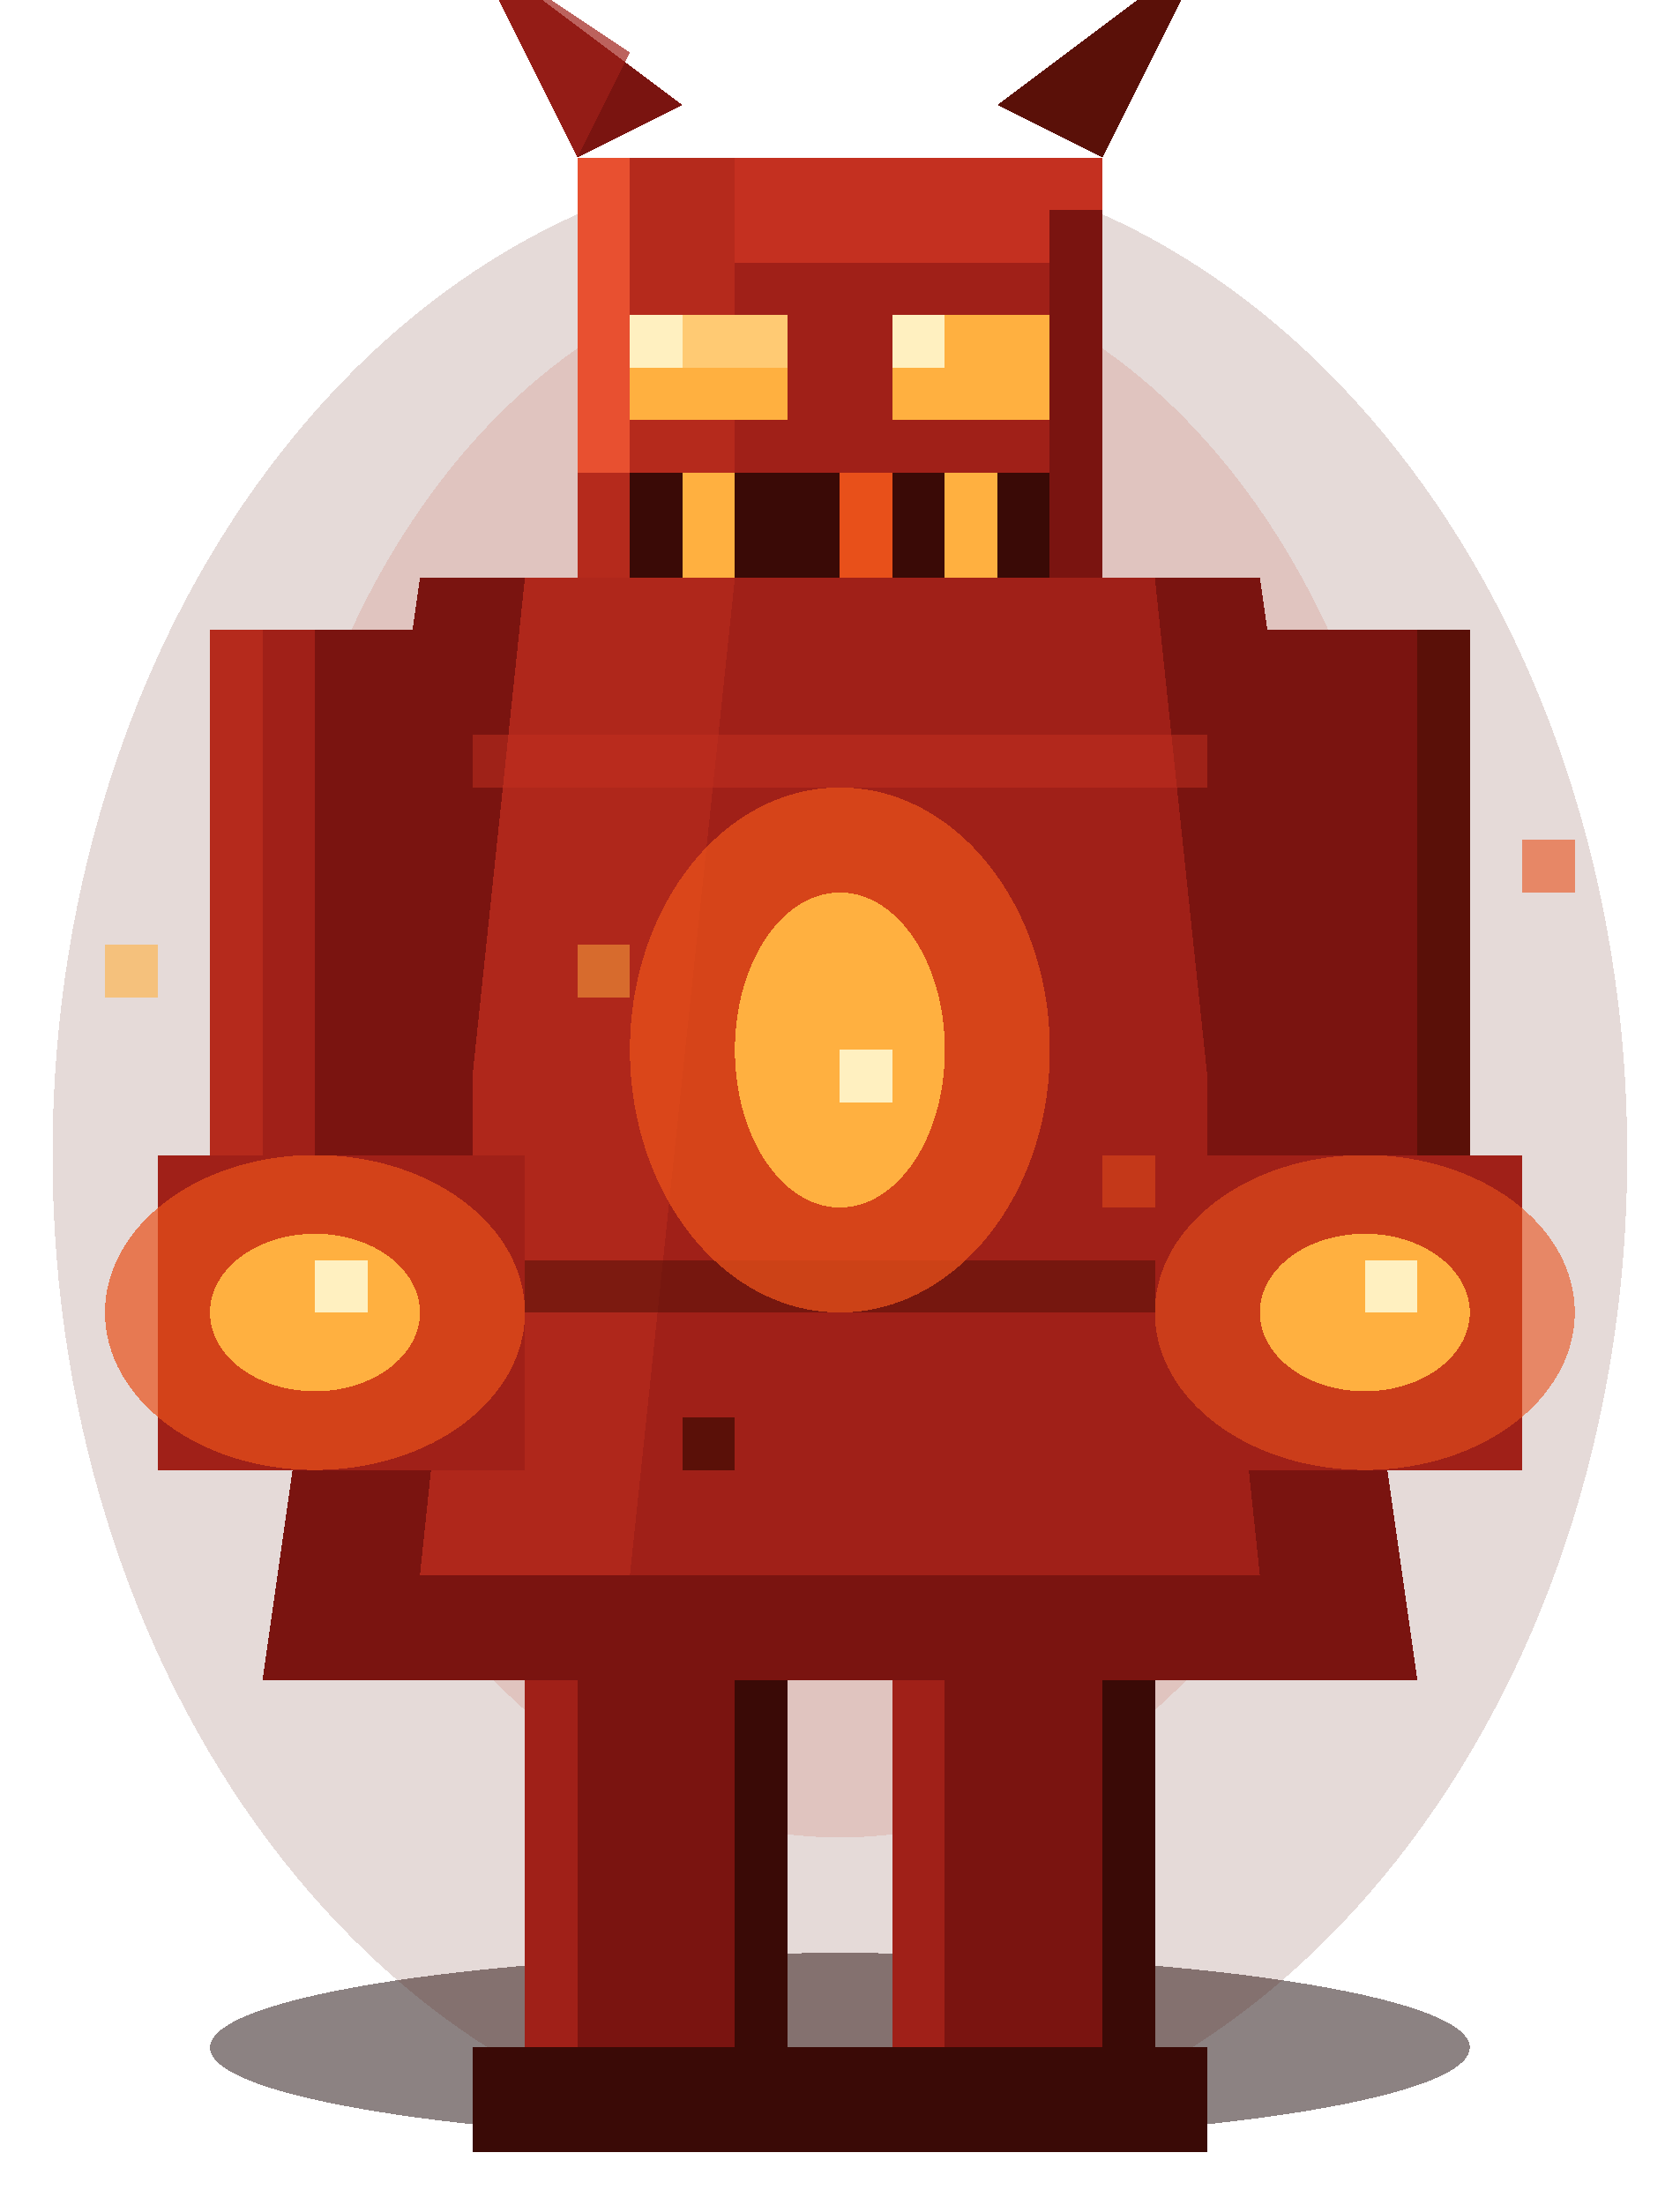
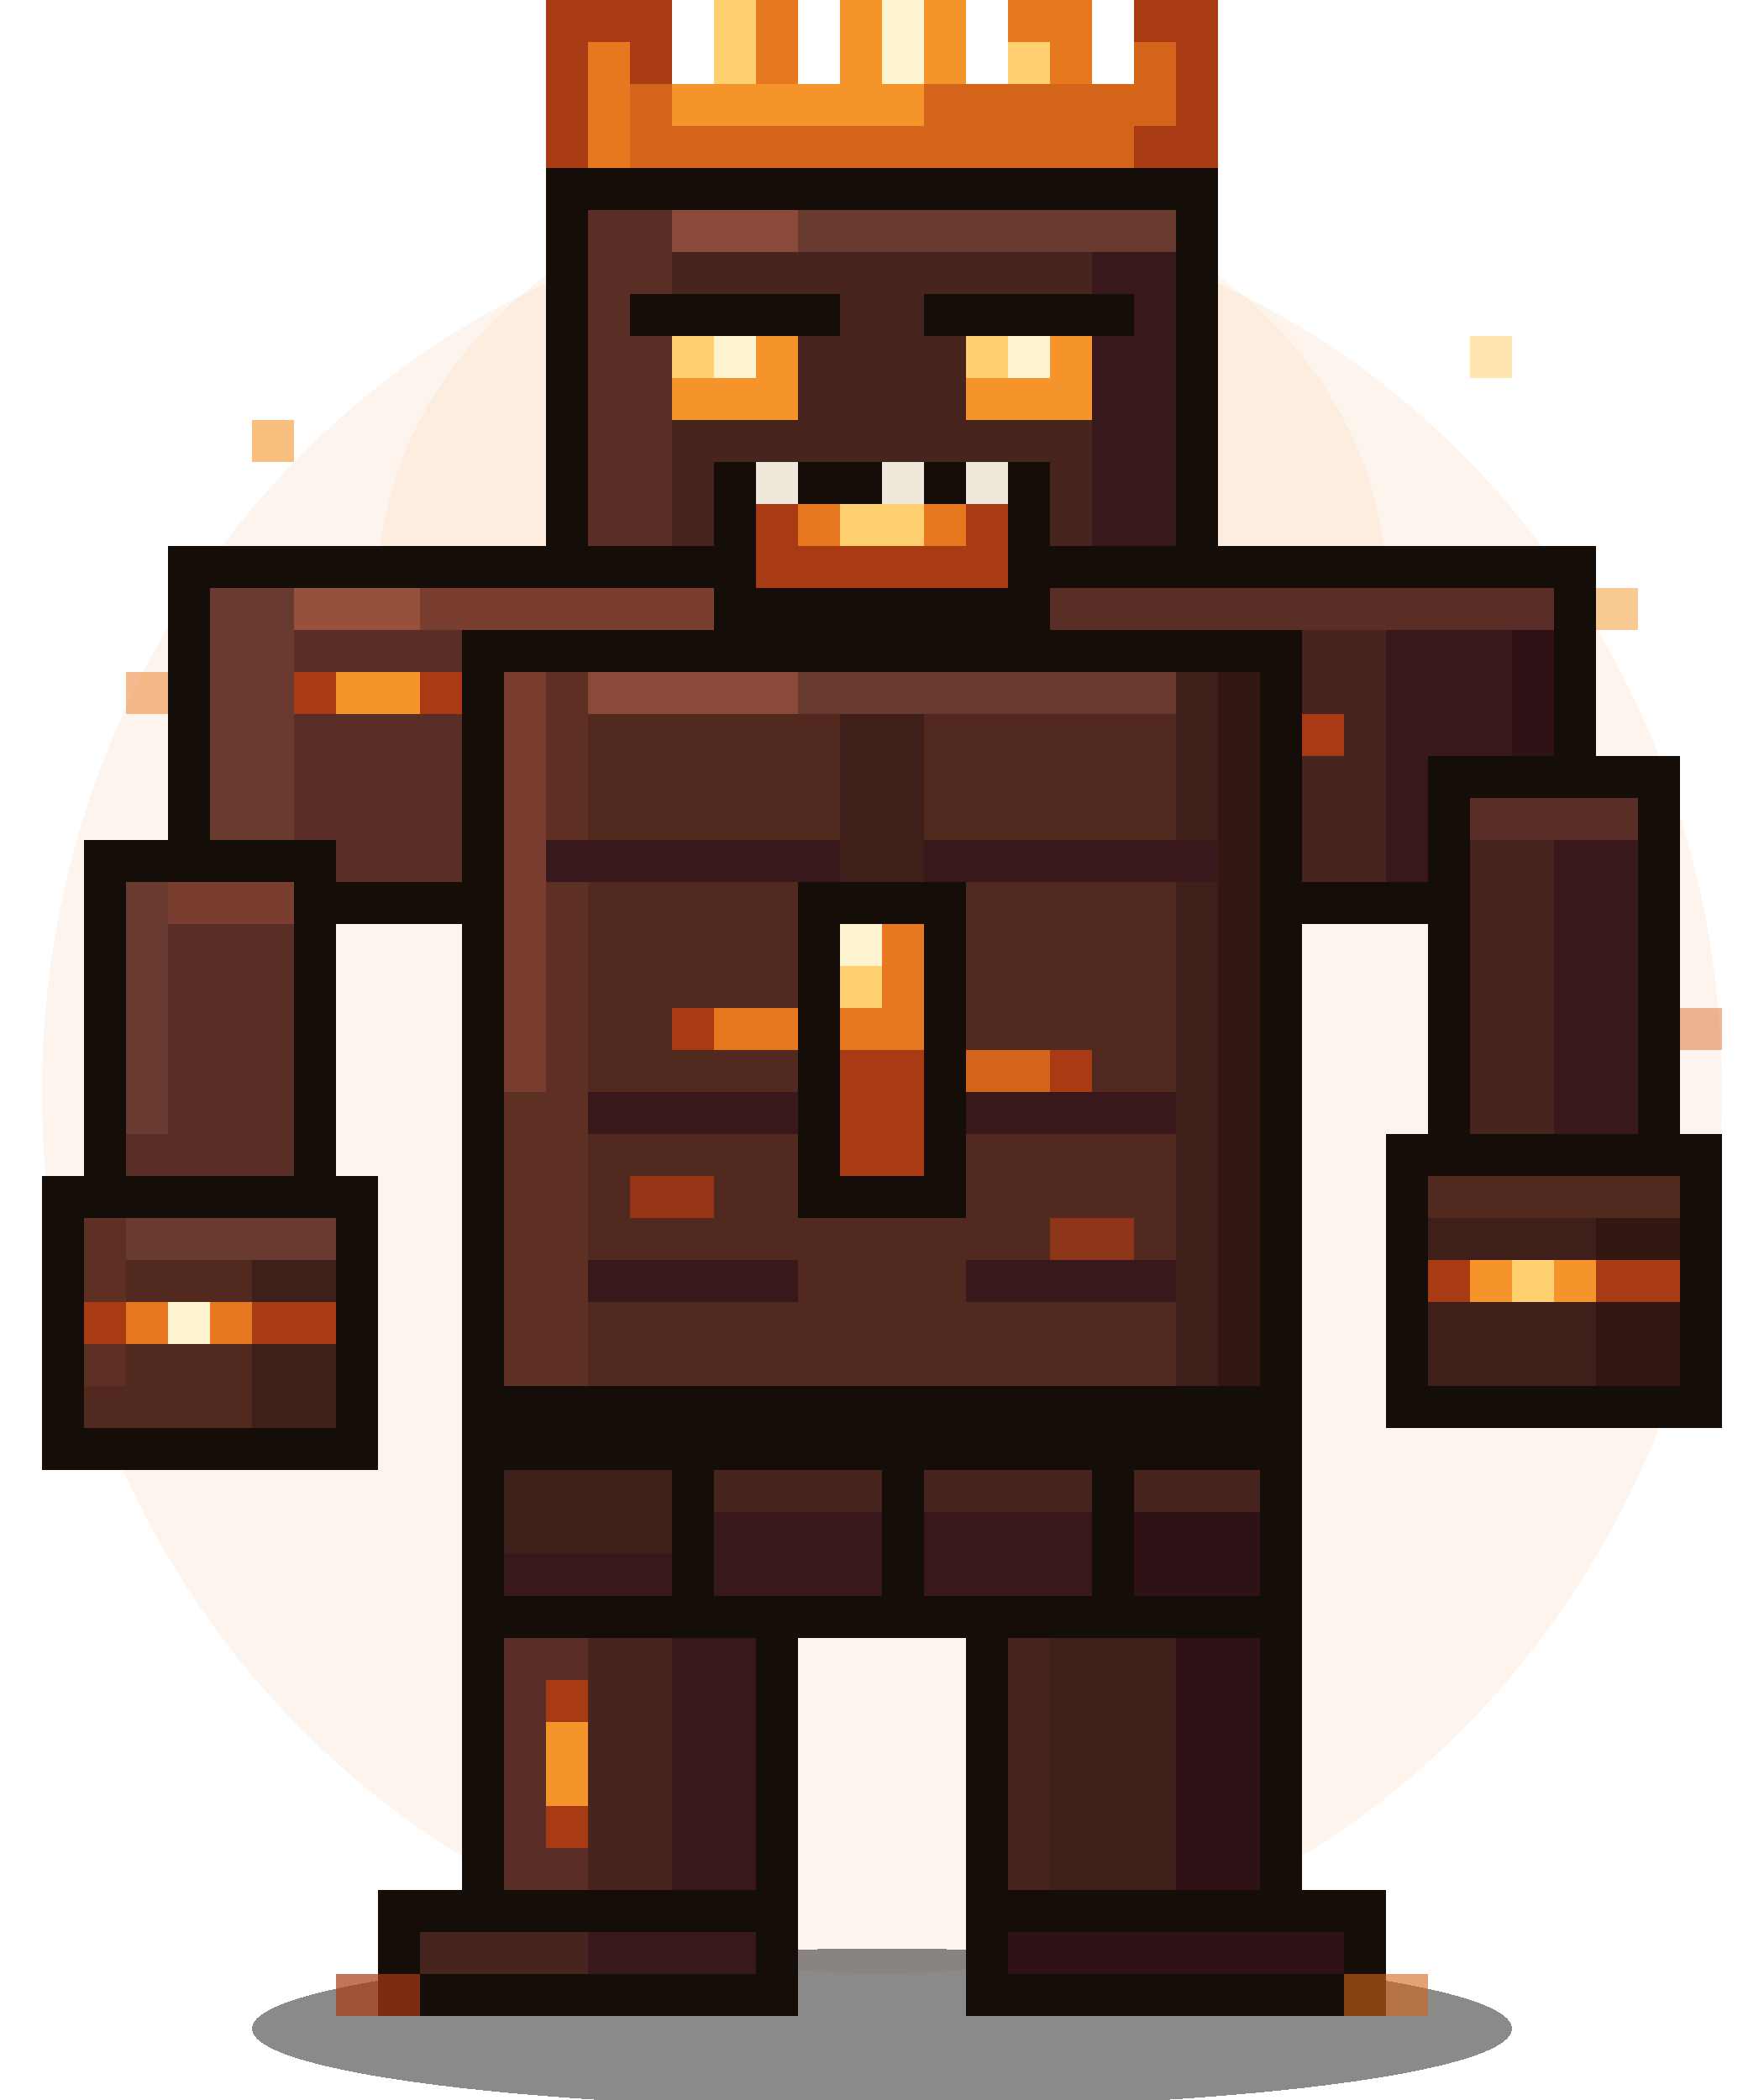
- <svg xmlns="http://www.w3.org/2000/svg" viewBox="0 0 32 42" shape-rendering="crispEdges" preserveAspectRatio="xMidYMax meet" aria-label="Avatar of Wrath">
-   <ellipse cx="16" cy="39" rx="12" ry="1.8" fill="#1a0606" opacity="0.5" />
-   <ellipse cx="16" cy="22" rx="15" ry="19" fill="#5a1008" opacity="0.16" />
-   <ellipse cx="16" cy="20" rx="11" ry="15" fill="#c0301a" opacity="0.13" />
-   <ellipse cx="16" cy="20" rx="6" ry="9" fill="#e8501a" opacity="0.1" />
-   <rect x="11" y="3" width="10" height="8" fill="#a02018" />
-   <rect x="11" y="3" width="10" height="2" fill="#c43020" />
-   <rect x="11" y="3" width="3" height="8" fill="#b52a1c" />
-   <rect x="11" y="3" width="1" height="6" fill="#e85030" />
-   <rect x="20" y="4" width="1" height="7" fill="#7a1410" />
-   <polygon points="11,3 9,-1 13,2" fill="#7a1410" />
-   <polygon points="11,3 9,-1 12,1" fill="#a02018" opacity="0.7" />
-   <polygon points="21,3 23,-1 19,2" fill="#5a1008" />
-   <rect x="12" y="6" width="3" height="2" fill="#ffb040" />
-   <rect x="17" y="6" width="3" height="2" fill="#ffb040" />
-   <rect x="12" y="6" width="1" height="1" fill="#fff0c0" />
-   <rect x="17" y="6" width="1" height="1" fill="#fff0c0" />
-   <rect x="12" y="6" width="3" height="1" fill="#fff0c0" opacity="0.4" />
-   <rect x="12" y="9" width="8" height="2" fill="#3a0a06" />
-   <rect x="13" y="9" width="1" height="2" fill="#ffb040" />
-   <rect x="16" y="9" width="1" height="2" fill="#e8501a" />
-   <rect x="18" y="9" width="1" height="2" fill="#ffb040" />
-   <polygon points="8,11 24,11 27,32 5,32" fill="#7a1410" />
-   <polygon points="10,11 22,11 24,30 8,30" fill="#a02018" />
-   <polygon points="10,11 14,11 12,30 8,30" fill="#b52a1c" opacity="0.7" />
-   <rect x="9" y="14" width="14" height="1" fill="#c43020" opacity="0.5" />
-   <rect x="10" y="24" width="12" height="1" fill="#5a1008" opacity="0.6" />
-   <ellipse cx="16" cy="20" rx="4" ry="5" fill="#e8501a" opacity="0.75" />
-   <ellipse cx="16" cy="20" rx="2" ry="3" fill="#ffb040" />
-   <rect x="16" y="20" width="1" height="1" fill="#fff0c0" />
-   <rect x="11" y="18" width="1" height="1" fill="#ffb040" opacity="0.5" />
-   <rect x="21" y="22" width="1" height="1" fill="#e8501a" opacity="0.5" />
-   <rect x="13" y="27" width="1" height="1" fill="#5a1008" />
-   <rect x="4" y="12" width="5" height="12" fill="#7a1410" />
-   <rect x="4" y="12" width="2" height="12" fill="#a02018" />
-   <rect x="4" y="12" width="1" height="10" fill="#b52a1c" />
-   <rect x="3" y="22" width="7" height="6" fill="#a02018" />
-   <ellipse cx="6" cy="25" rx="4" ry="3" fill="#e8501a" opacity="0.7" />
-   <ellipse cx="6" cy="25" rx="2" ry="1.5" fill="#ffb040" />
-   <rect x="6" y="24" width="1" height="1" fill="#fff0c0" />
-   <rect x="23" y="12" width="5" height="12" fill="#7a1410" />
-   <rect x="27" y="12" width="1" height="12" fill="#5a1008" />
-   <rect x="22" y="22" width="7" height="6" fill="#a02018" />
-   <ellipse cx="26" cy="25" rx="4" ry="3" fill="#e8501a" opacity="0.6" />
-   <ellipse cx="26" cy="25" rx="2" ry="1.5" fill="#ffb040" />
-   <rect x="26" y="24" width="1" height="1" fill="#fff0c0" />
-   <rect x="10" y="32" width="5" height="8" fill="#7a1410" />
-   <rect x="17" y="32" width="5" height="8" fill="#7a1410" />
-   <rect x="10" y="32" width="1" height="8" fill="#a02018" />
-   <rect x="17" y="32" width="1" height="8" fill="#a02018" />
-   <rect x="14" y="32" width="1" height="8" fill="#3a0a06" />
-   <rect x="21" y="32" width="1" height="8" fill="#3a0a06" />
-   <rect x="9" y="39" width="7" height="2" fill="#3a0a06" />
-   <rect x="16" y="39" width="7" height="2" fill="#3a0a06" />
-   <rect x="2" y="18" width="1" height="1" fill="#ffb040" opacity="0.6" />
-   <rect x="29" y="16" width="1" height="1" fill="#e8501a" opacity="0.6" />
+ <svg xmlns="http://www.w3.org/2000/svg" viewBox="0 0 42 50" shape-rendering="crispEdges" preserveAspectRatio="xMidYMax meet" aria-label="Avatar of Wrath">
+   <ellipse cx="21" cy="26" rx="20" ry="21" fill="#e87820" opacity="0.08" />
+   <ellipse cx="21" cy="14" rx="12" ry="10" fill="#f4942a" opacity="0.08" />
+   <ellipse cx="21" cy="48.3" rx="15" ry="1.9" fill="#000" opacity="0.46" />
+   <rect x="13" y="0" width="3" height="4" fill="#a83a14" />
+   <rect x="14" y="1" width="1" height="3" fill="#e87820" />
+   <rect x="17" y="0" width="2" height="3" fill="#e87820" />
+   <rect x="17" y="0" width="1" height="2" fill="#ffd070" />
+   <rect x="20" y="0" width="3" height="4" fill="#f4942a" />
+   <rect x="21" y="0" width="1" height="2" fill="#fff4d0" />
+   <rect x="24" y="0" width="2" height="3" fill="#e87820" />
+   <rect x="24" y="1" width="1" height="2" fill="#ffd070" />
+   <rect x="27" y="0" width="2" height="4" fill="#a83a14" />
+   <rect x="27" y="1" width="1" height="2" fill="#d4641a" />
+   <rect x="15" y="2" width="12" height="2" fill="#d4641a" />
+   <rect x="16" y="2" width="6" height="1" fill="#f4942a" />
+   <rect x="13" y="4" width="16" height="11" fill="#150d08" />
+   <rect x="14" y="5" width="14" height="9" fill="#48241e" />
+   <rect x="14" y="5" width="14" height="1" fill="#683a30" />
+   <rect x="14" y="5" width="5" height="1" fill="#8a4a3a" />
+   <rect x="14" y="5" width="2" height="8" fill="#5a2e26" />
+   <rect x="26" y="6" width="2" height="8" fill="#38181a" />
+   <rect x="15" y="7" width="5" height="1" fill="#150d08" />
+   <rect x="22" y="7" width="5" height="1" fill="#150d08" />
+   <rect x="16" y="8" width="3" height="2" fill="#f4942a" />
+   <rect x="23" y="8" width="3" height="2" fill="#f4942a" />
+   <rect x="16" y="8" width="2" height="1" fill="#ffd070" />
+   <rect x="23" y="8" width="2" height="1" fill="#ffd070" />
+   <rect x="17" y="8" width="1" height="1" fill="#fff4d0" />
+   <rect x="24" y="8" width="1" height="1" fill="#fff4d0" />
+   <rect x="17" y="11" width="8" height="3" fill="#150d08" />
+   <rect x="18" y="12" width="6" height="2" fill="#a83a14" />
+   <rect x="19" y="12" width="4" height="1" fill="#e87820" />
+   <rect x="20" y="12" width="2" height="1" fill="#ffd070" />
+   <rect x="18" y="11" width="1" height="1" fill="#f0e8da" />
+   <rect x="21" y="11" width="1" height="1" fill="#f0e8da" />
+   <rect x="23" y="11" width="1" height="1" fill="#f0e8da" />
+   <rect x="4" y="13" width="14" height="9" fill="#150d08" />
+   <rect x="5" y="14" width="12" height="7" fill="#5a2e26" />
+   <rect x="5" y="14" width="12" height="1" fill="#7a3e30" />
+   <rect x="5" y="14" width="5" height="1" fill="#96503c" />
+   <rect x="5" y="14" width="2" height="6" fill="#683a30" />
+   <rect x="14" y="15" width="3" height="6" fill="#48241e" />
+   <rect x="24" y="13" width="14" height="9" fill="#150d08" />
+   <rect x="25" y="14" width="12" height="7" fill="#48241e" />
+   <rect x="25" y="14" width="12" height="1" fill="#5a2e26" />
+   <rect x="33" y="15" width="4" height="6" fill="#38181a" />
+   <rect x="36" y="15" width="1" height="6" fill="#2e1216" />
+   <rect x="7" y="16" width="4" height="1" fill="#a83a14" />
+   <rect x="8" y="16" width="2" height="1" fill="#f4942a" />
+   <rect x="28" y="17" width="4" height="1" fill="#a83a14" />
+   <rect x="29" y="17" width="2" height="1" fill="#e87820" />
+   <rect x="11" y="15" width="20" height="19" fill="#150d08" />
+   <rect x="12" y="16" width="18" height="17" fill="#52291f" />
+   <rect x="12" y="16" width="18" height="1" fill="#683a30" />
+   <rect x="12" y="16" width="7" height="1" fill="#8a4a3a" />
+   <rect x="12" y="16" width="2" height="17" fill="#5e3024" />
+   <rect x="12" y="16" width="1" height="10" fill="#7a3e30" />
+   <rect x="28" y="16" width="2" height="17" fill="#3f1f1a" />
+   <rect x="29" y="16" width="1" height="17" fill="#321713" />
+   <rect x="13" y="20" width="7" height="1" fill="#38181a" />
+   <rect x="22" y="20" width="7" height="1" fill="#38181a" />
+   <rect x="20" y="17" width="2" height="9" fill="#3f1f1a" />
+   <rect x="19" y="21" width="4" height="8" fill="#150d08" />
+   <rect x="20" y="22" width="2" height="6" fill="#a83a14" />
+   <rect x="20" y="22" width="2" height="3" fill="#e87820" />
+   <rect x="20" y="22" width="1" height="2" fill="#ffd070" />
+   <rect x="20" y="22" width="1" height="1" fill="#fff4d0" />
+   <rect x="16" y="24" width="3" height="1" fill="#a83a14" />
+   <rect x="17" y="24" width="2" height="1" fill="#e87820" />
+   <rect x="23" y="25" width="3" height="1" fill="#a83a14" />
+   <rect x="23" y="25" width="2" height="1" fill="#d4641a" />
+   <rect x="15" y="28" width="2" height="1" fill="#a83a14" opacity="0.8" />
+   <rect x="25" y="29" width="2" height="1" fill="#a83a14" opacity="0.7" />
+   <rect x="14" y="26" width="5" height="1" fill="#38181a" />
+   <rect x="23" y="26" width="5" height="1" fill="#38181a" />
+   <rect x="14" y="30" width="5" height="1" fill="#38181a" />
+   <rect x="23" y="30" width="5" height="1" fill="#38181a" />
+   <rect x="34" y="18" width="6" height="10" fill="#150d08" />
+   <rect x="35" y="19" width="4" height="8" fill="#48241e" />
+   <rect x="35" y="19" width="4" height="1" fill="#5a2e26" />
+   <rect x="37" y="20" width="2" height="7" fill="#38181a" />
+   <rect x="33" y="27" width="8" height="7" fill="#150d08" />
+   <rect x="34" y="28" width="6" height="5" fill="#3f1f1a" />
+   <rect x="34" y="28" width="6" height="1" fill="#52291f" />
+   <rect x="38" y="29" width="2" height="4" fill="#321713" />
+   <rect x="34" y="30" width="6" height="1" fill="#a83a14" />
+   <rect x="35" y="30" width="3" height="1" fill="#f4942a" />
+   <rect x="36" y="30" width="1" height="1" fill="#ffd070" />
+   <rect x="2" y="20" width="6" height="9" fill="#150d08" />
+   <rect x="3" y="21" width="4" height="7" fill="#5a2e26" />
+   <rect x="3" y="21" width="4" height="1" fill="#7a3e30" />
+   <rect x="3" y="21" width="1" height="6" fill="#683a30" />
+   <rect x="1" y="28" width="8" height="7" fill="#150d08" />
+   <rect x="2" y="29" width="6" height="5" fill="#52291f" />
+   <rect x="2" y="29" width="6" height="1" fill="#683a30" />
+   <rect x="2" y="29" width="1" height="4" fill="#5e3024" />
+   <rect x="6" y="30" width="2" height="4" fill="#3f1f1a" />
+   <rect x="2" y="31" width="6" height="1" fill="#a83a14" />
+   <rect x="3" y="31" width="3" height="1" fill="#e87820" />
+   <rect x="4" y="31" width="1" height="1" fill="#fff4d0" />
+   <rect x="11" y="34" width="20" height="5" fill="#150d08" />
+   <rect x="12" y="35" width="18" height="3" fill="#38181a" />
+   <rect x="12" y="35" width="18" height="1" fill="#48241e" />
+   <rect x="12" y="35" width="5" height="2" fill="#3f1f1a" />
+   <rect x="26" y="36" width="4" height="2" fill="#2e1216" />
+   <rect x="16" y="35" width="1" height="4" fill="#150d08" />
+   <rect x="21" y="35" width="1" height="4" fill="#150d08" />
+   <rect x="26" y="35" width="1" height="4" fill="#150d08" />
+   <rect x="13" y="38" width="3" height="1" fill="#a83a14" opacity="0.8" />
+   <rect x="23" y="38" width="3" height="1" fill="#d4641a" opacity="0.7" />
+   <rect x="11" y="38" width="8" height="8" fill="#150d08" />
+   <rect x="12" y="39" width="6" height="6" fill="#48241e" />
+   <rect x="12" y="39" width="2" height="6" fill="#5a2e26" />
+   <rect x="16" y="39" width="2" height="6" fill="#38181a" />
+   <rect x="23" y="38" width="8" height="8" fill="#150d08" />
+   <rect x="24" y="39" width="6" height="6" fill="#3f1f1a" />
+   <rect x="24" y="39" width="1" height="6" fill="#48241e" />
+   <rect x="28" y="39" width="2" height="6" fill="#2e1216" />
+   <rect x="13" y="40" width="1" height="4" fill="#a83a14" />
+   <rect x="13" y="41" width="1" height="2" fill="#f4942a" />
+   <rect x="9" y="45" width="10" height="3" fill="#150d08" />
+   <rect x="10" y="46" width="8" height="1" fill="#38181a" />
+   <rect x="10" y="46" width="4" height="1" fill="#48241e" />
+   <rect x="23" y="45" width="10" height="3" fill="#150d08" />
+   <rect x="24" y="46" width="8" height="1" fill="#2e1216" />
+   <rect x="8" y="47" width="2" height="1" fill="#a83a14" opacity="0.7" />
+   <rect x="32" y="47" width="2" height="1" fill="#d4641a" opacity="0.6" />
+   <rect x="6" y="10" width="1" height="1" fill="#f4942a" opacity="0.6" />
+   <rect x="35" y="8" width="1" height="1" fill="#ffd070" opacity="0.55" />
+   <rect x="3" y="16" width="1" height="1" fill="#e87820" opacity="0.5" />
+   <rect x="38" y="14" width="1" height="1" fill="#f4942a" opacity="0.5" />
+   <rect x="40" y="24" width="1" height="1" fill="#d4641a" opacity="0.45" />
</svg>
